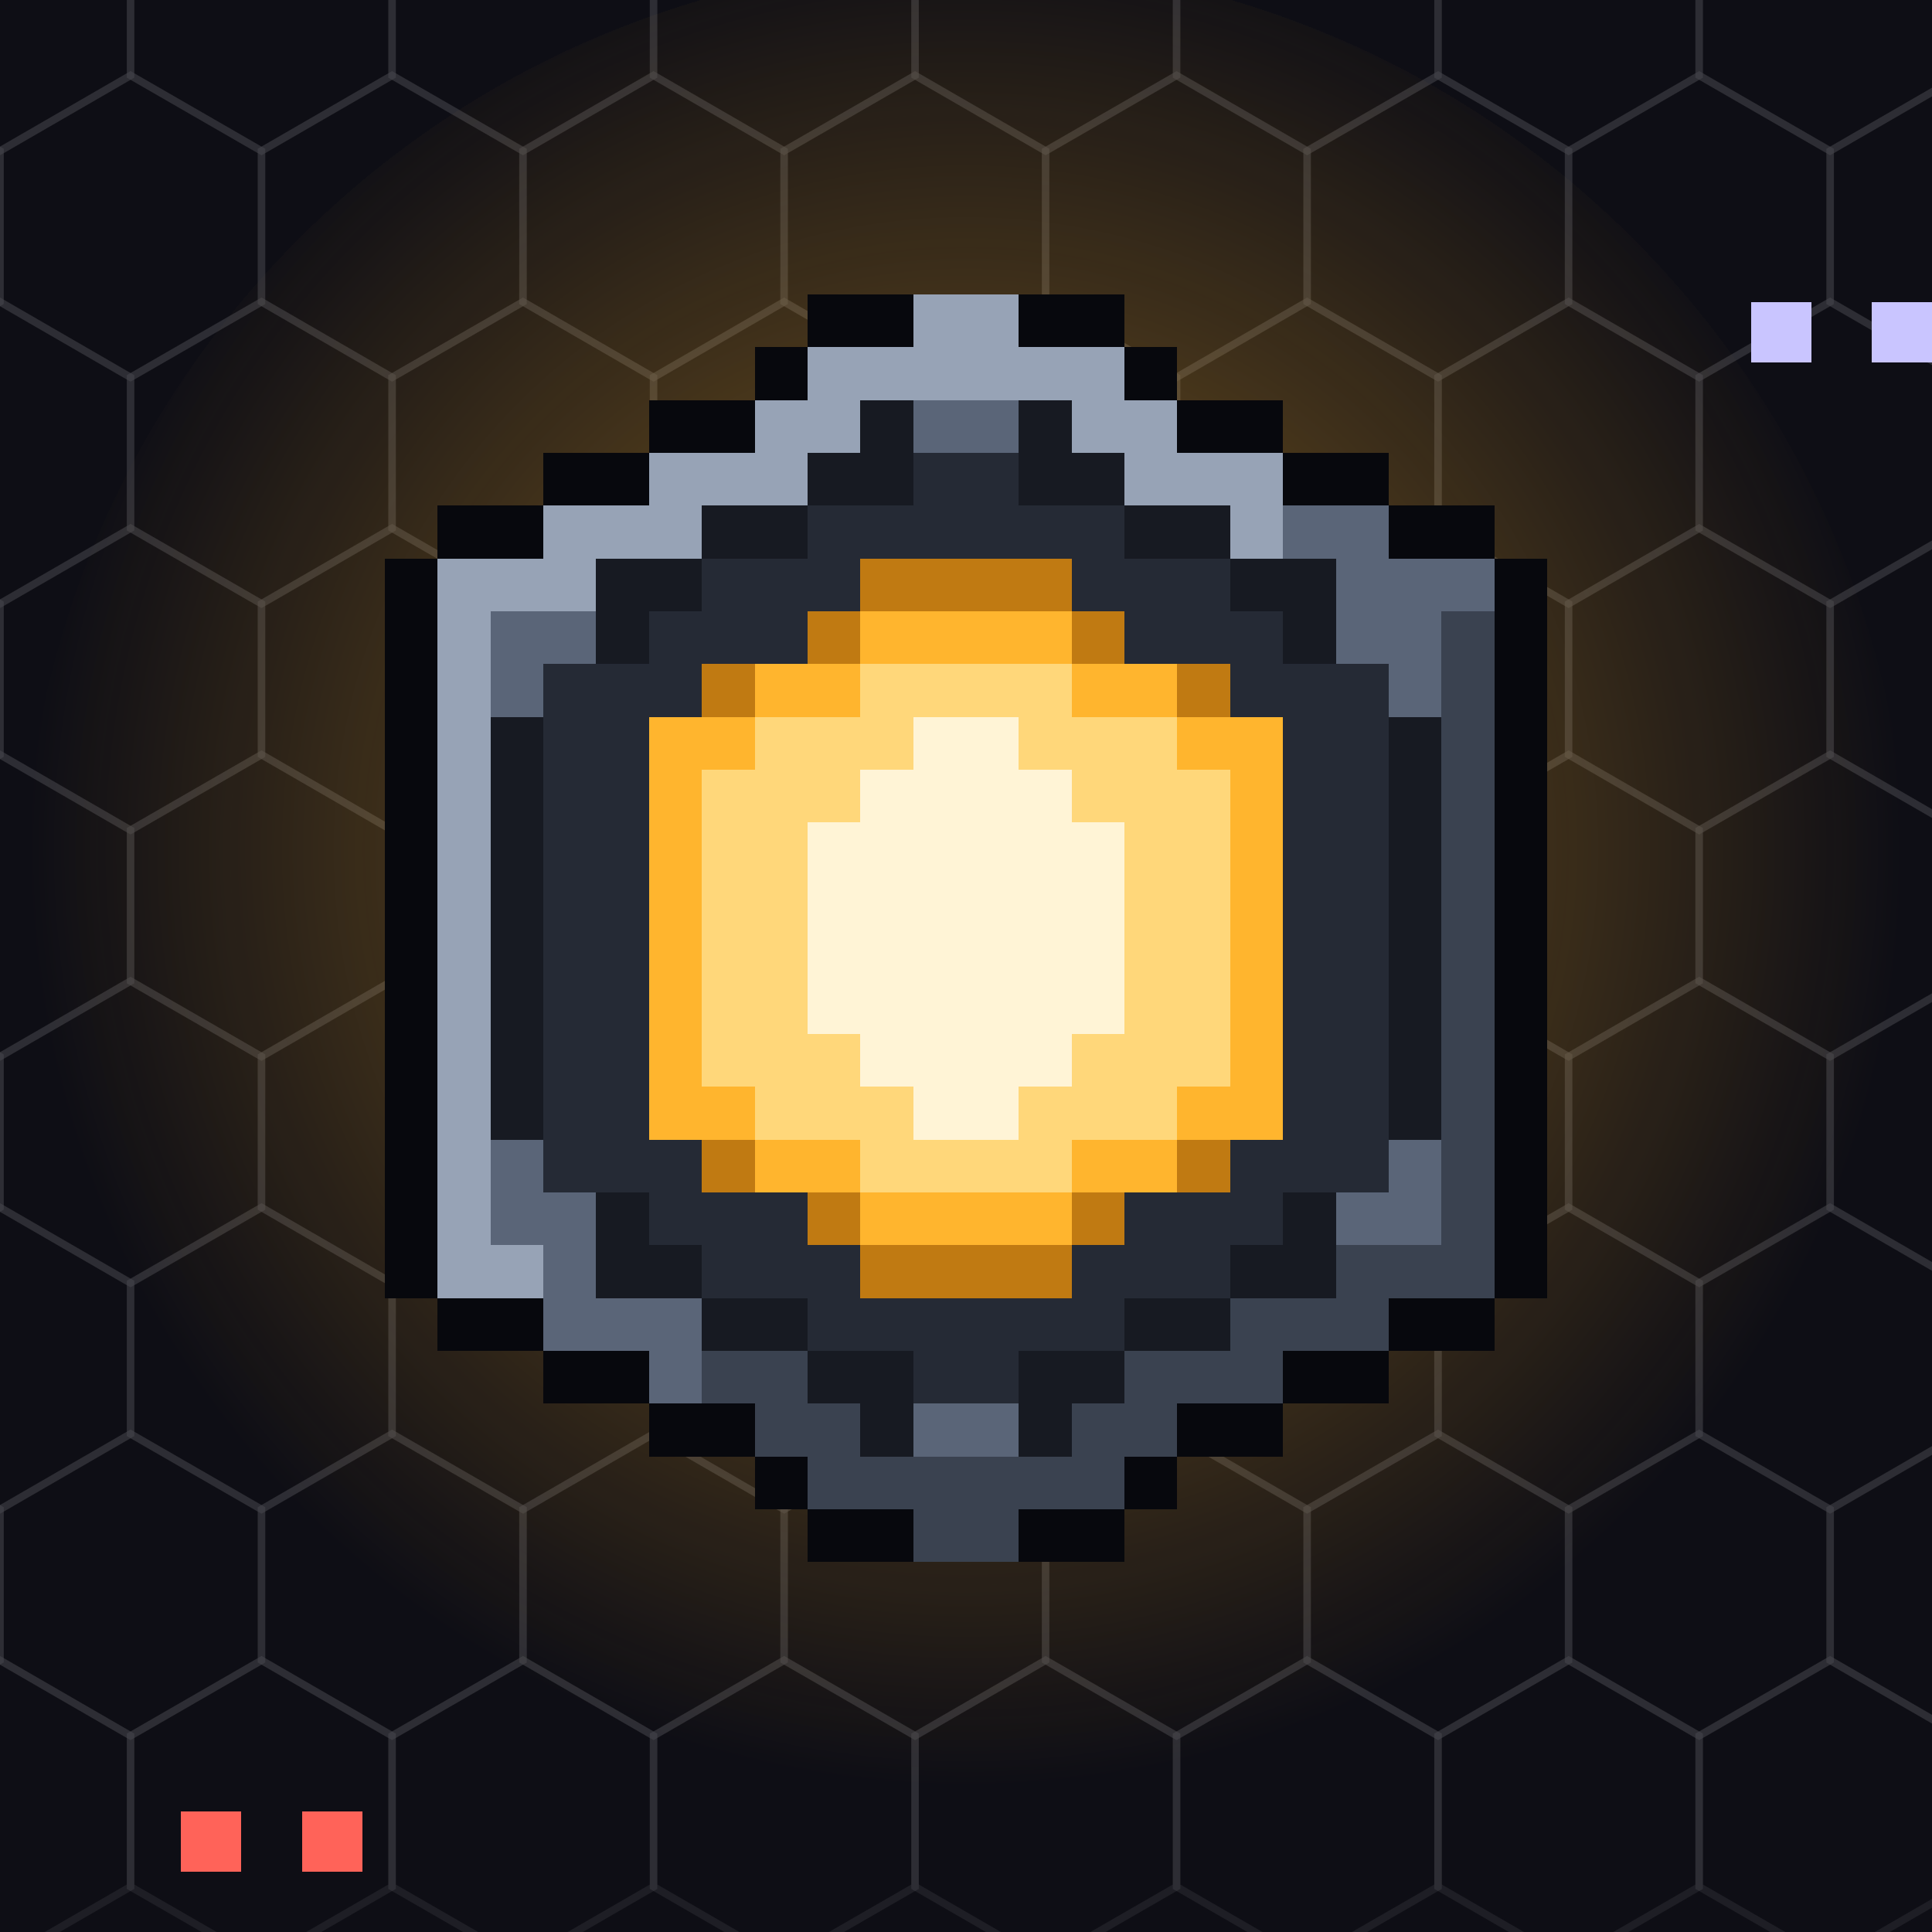
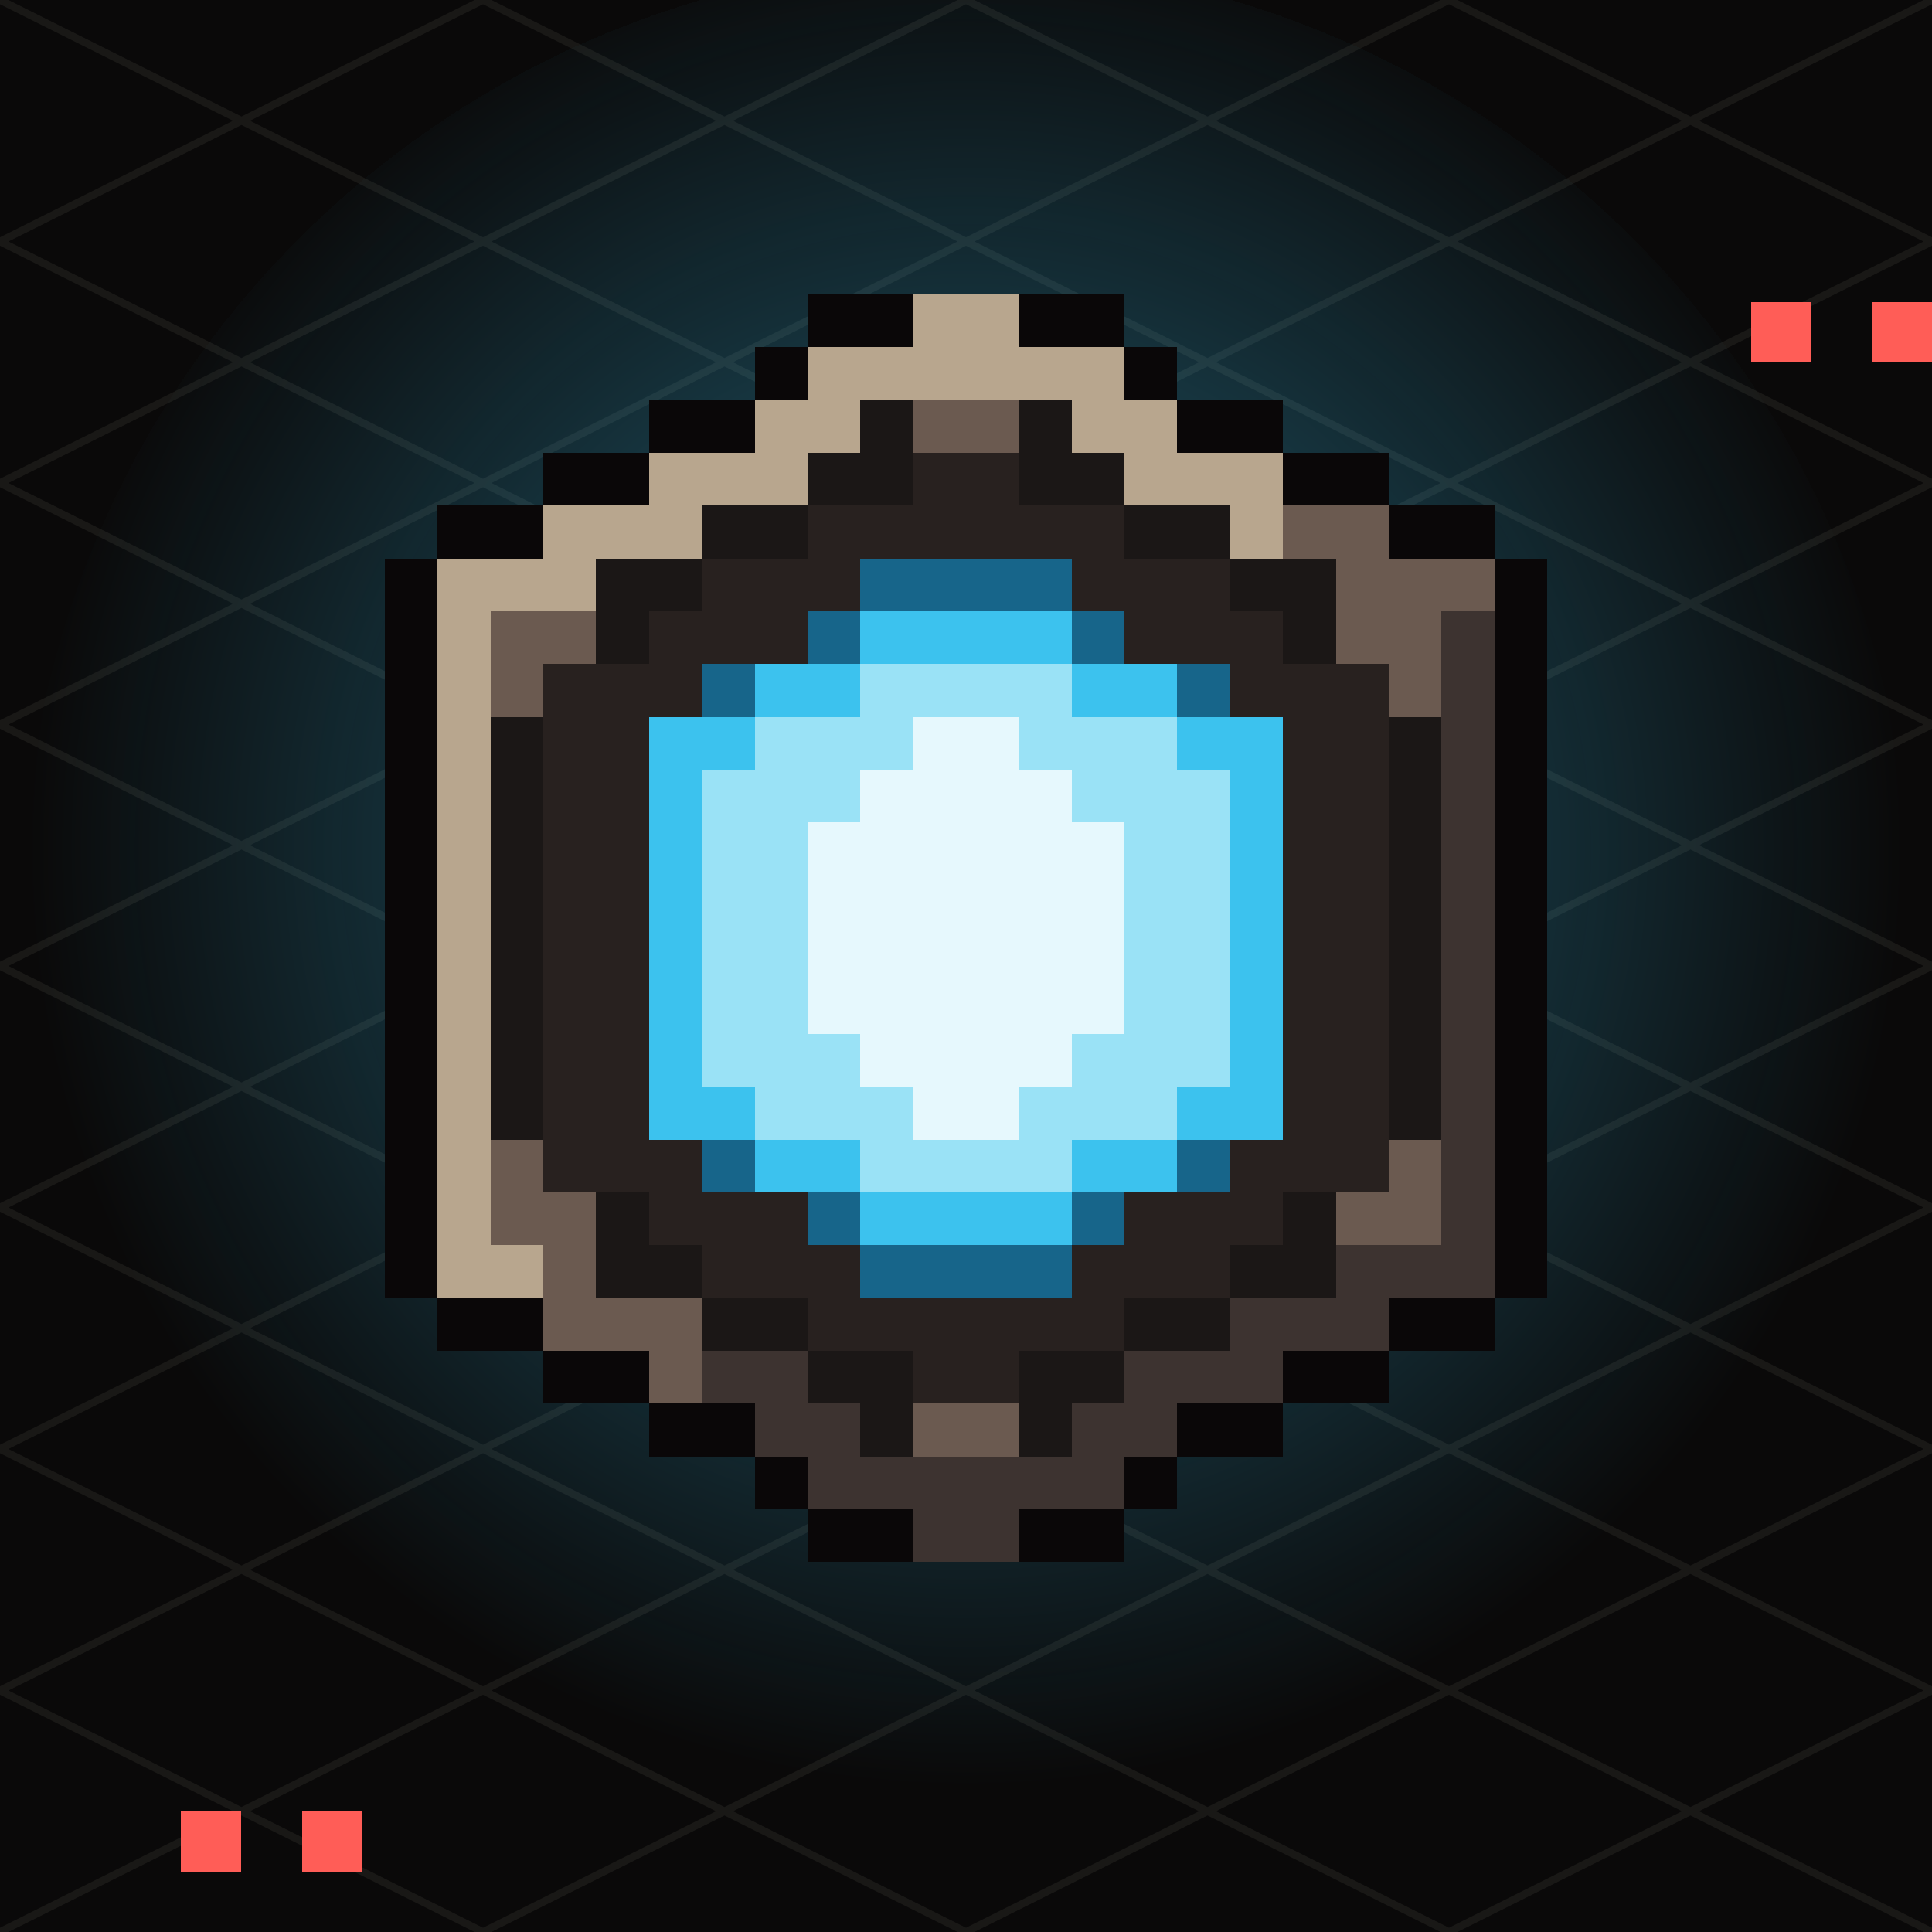
<svg xmlns="http://www.w3.org/2000/svg" viewBox="0 0 512 512" shape-rendering="crispEdges">
  <defs>
    <radialGradient id="g" cx="50%" cy="47%" r="50%">
-       <stop offset="0" stop-color="#ffb52e" stop-opacity=".5" />
-       <stop offset="1" stop-color="#ffb52e" stop-opacity="0" />
+       <stop offset="0" stop-color="#3cc2ee" stop-opacity=".5" />
+       <stop offset="1" stop-color="#3cc2ee" stop-opacity="0" />
    </radialGradient>
  </defs>
-   <rect width="512" height="512" fill="#0e0e15" />
-   <g fill="none" stroke="#ffffff" stroke-opacity=".07" stroke-width="2" shape-rendering="geometricPrecision">
-     <polygon points="-34.6,-100.0 0.0,-80.0 0.0,-40.0 -34.6,-20.0 -69.3,-40.0 -69.3,-80.0" />
-     <polygon points="34.6,-100.0 69.3,-80.0 69.3,-40.0 34.6,-20.0 -0.0,-40.0 0.0,-80.0" />
-     <polygon points="103.9,-100.0 138.6,-80.0 138.6,-40.0 103.9,-20.0 69.3,-40.0 69.3,-80.0" />
-     <polygon points="173.2,-100.0 207.8,-80.0 207.8,-40.0 173.2,-20.0 138.6,-40.0 138.6,-80.0" />
-     <polygon points="242.5,-100.0 277.1,-80.0 277.1,-40.0 242.5,-20.0 207.8,-40.0 207.8,-80.0" />
-     <polygon points="311.8,-100.0 346.4,-80.0 346.4,-40.0 311.8,-20.0 277.1,-40.0 277.1,-80.0" />
-     <polygon points="381.1,-100.0 415.7,-80.0 415.7,-40.0 381.1,-20.0 346.4,-40.0 346.4,-80.0" />
-     <polygon points="450.3,-100.0 485.0,-80.0 485.0,-40.0 450.3,-20.0 415.7,-40.0 415.7,-80.0" />
-     <polygon points="519.6,-100.0 554.3,-80.0 554.3,-40.0 519.6,-20.0 485.0,-40.0 485.0,-80.0" />
-     <polygon points="-69.3,-40.0 -34.6,-20.0 -34.6,20.0 -69.3,40.0 -103.9,20.0 -103.9,-20.0" />
-     <polygon points="0.0,-40.0 34.6,-20.0 34.6,20.0 0.0,40.0 -34.6,20.0 -34.6,-20.0" />
-     <polygon points="69.3,-40.0 103.9,-20.0 103.9,20.0 69.3,40.0 34.6,20.0 34.6,-20.0" />
-     <polygon points="138.6,-40.0 173.2,-20.0 173.2,20.0 138.6,40.0 103.9,20.0 103.9,-20.0" />
-     <polygon points="207.8,-40.0 242.5,-20.0 242.5,20.0 207.8,40.0 173.2,20.0 173.2,-20.0" />
-     <polygon points="277.1,-40.0 311.8,-20.0 311.8,20.0 277.1,40.0 242.5,20.0 242.5,-20.0" />
-     <polygon points="346.4,-40.0 381.1,-20.0 381.1,20.0 346.4,40.0 311.8,20.0 311.8,-20.0" />
-     <polygon points="415.7,-40.0 450.3,-20.0 450.3,20.0 415.7,40.0 381.1,20.0 381.1,-20.0" />
-     <polygon points="485.0,-40.0 519.6,-20.0 519.6,20.0 485.0,40.0 450.3,20.0 450.3,-20.0" />
-     <polygon points="-34.6,20.0 0.0,40.0 0.0,80.0 -34.6,100.0 -69.3,80.0 -69.3,40.0" />
-     <polygon points="34.6,20.0 69.3,40.0 69.3,80.0 34.6,100.0 -0.0,80.0 0.0,40.0" />
-     <polygon points="103.9,20.0 138.6,40.0 138.6,80.0 103.9,100.0 69.3,80.0 69.3,40.0" />
-     <polygon points="173.2,20.0 207.8,40.0 207.8,80.0 173.2,100.0 138.6,80.0 138.6,40.0" />
-     <polygon points="242.5,20.0 277.1,40.0 277.1,80.0 242.5,100.0 207.8,80.0 207.8,40.0" />
-     <polygon points="311.8,20.0 346.4,40.0 346.4,80.0 311.8,100.0 277.1,80.0 277.1,40.0" />
-     <polygon points="381.1,20.0 415.7,40.0 415.7,80.0 381.1,100.0 346.4,80.0 346.4,40.0" />
-     <polygon points="450.3,20.0 485.0,40.0 485.0,80.0 450.3,100.0 415.7,80.0 415.7,40.0" />
-     <polygon points="519.6,20.0 554.3,40.0 554.3,80.0 519.6,100.0 485.0,80.0 485.0,40.0" />
-     <polygon points="-69.3,80.0 -34.6,100.0 -34.6,140.0 -69.3,160.0 -103.9,140.0 -103.9,100.0" />
-     <polygon points="0.0,80.0 34.6,100.0 34.6,140.0 0.0,160.0 -34.6,140.0 -34.6,100.0" />
-     <polygon points="69.3,80.0 103.9,100.0 103.9,140.0 69.3,160.0 34.6,140.0 34.6,100.0" />
-     <polygon points="138.6,80.0 173.2,100.0 173.2,140.0 138.6,160.0 103.9,140.0 103.9,100.0" />
-     <polygon points="207.8,80.0 242.5,100.0 242.5,140.0 207.8,160.0 173.2,140.0 173.2,100.0" />
-     <polygon points="277.1,80.0 311.8,100.0 311.8,140.0 277.1,160.0 242.5,140.0 242.5,100.0" />
-     <polygon points="346.4,80.0 381.1,100.0 381.1,140.0 346.4,160.0 311.8,140.0 311.8,100.0" />
-     <polygon points="415.7,80.0 450.3,100.0 450.3,140.0 415.7,160.0 381.1,140.0 381.1,100.0" />
-     <polygon points="485.0,80.0 519.6,100.0 519.6,140.0 485.0,160.0 450.3,140.0 450.3,100.0" />
-     <polygon points="-34.6,140.0 0.0,160.0 0.0,200.0 -34.6,220.0 -69.3,200.0 -69.3,160.0" />
-     <polygon points="34.6,140.0 69.3,160.0 69.3,200.0 34.6,220.0 -0.0,200.0 0.0,160.0" />
-     <polygon points="103.9,140.0 138.6,160.0 138.6,200.0 103.9,220.0 69.3,200.0 69.3,160.0" />
-     <polygon points="173.2,140.0 207.8,160.0 207.8,200.0 173.2,220.0 138.6,200.0 138.6,160.0" />
-     <polygon points="242.5,140.0 277.1,160.0 277.1,200.0 242.5,220.0 207.8,200.0 207.8,160.0" />
-     <polygon points="311.8,140.0 346.4,160.0 346.4,200.0 311.8,220.0 277.1,200.0 277.1,160.0" />
-     <polygon points="381.1,140.0 415.7,160.0 415.7,200.0 381.1,220.0 346.4,200.0 346.4,160.0" />
-     <polygon points="450.3,140.0 485.0,160.0 485.0,200.0 450.3,220.0 415.7,200.0 415.7,160.0" />
-     <polygon points="519.6,140.0 554.3,160.0 554.3,200.0 519.6,220.0 485.0,200.0 485.0,160.0" />
-     <polygon points="-69.3,200.0 -34.6,220.0 -34.6,260.0 -69.3,280.0 -103.9,260.0 -103.9,220.0" />
-     <polygon points="0.0,200.0 34.6,220.0 34.6,260.0 0.0,280.0 -34.6,260.0 -34.6,220.0" />
-     <polygon points="69.3,200.0 103.9,220.0 103.9,260.0 69.3,280.0 34.6,260.0 34.6,220.0" />
-     <polygon points="138.6,200.0 173.2,220.0 173.2,260.0 138.6,280.0 103.9,260.0 103.9,220.0" />
-     <polygon points="207.8,200.0 242.5,220.0 242.5,260.0 207.8,280.0 173.2,260.0 173.2,220.0" />
-     <polygon points="277.1,200.0 311.8,220.0 311.8,260.0 277.1,280.0 242.5,260.0 242.5,220.0" />
-     <polygon points="346.4,200.0 381.1,220.0 381.1,260.0 346.4,280.0 311.8,260.0 311.8,220.0" />
-     <polygon points="415.7,200.0 450.3,220.0 450.3,260.0 415.7,280.0 381.1,260.0 381.1,220.0" />
-     <polygon points="485.0,200.0 519.6,220.0 519.6,260.0 485.0,280.0 450.3,260.0 450.3,220.0" />
-     <polygon points="-34.6,260.0 0.0,280.0 0.0,320.0 -34.6,340.0 -69.3,320.0 -69.3,280.0" />
-     <polygon points="34.6,260.0 69.3,280.0 69.3,320.0 34.6,340.0 -0.0,320.0 0.0,280.0" />
-     <polygon points="103.9,260.0 138.6,280.0 138.6,320.0 103.9,340.0 69.3,320.0 69.3,280.0" />
-     <polygon points="173.2,260.0 207.8,280.0 207.8,320.0 173.2,340.0 138.6,320.0 138.6,280.0" />
-     <polygon points="242.5,260.0 277.1,280.0 277.1,320.0 242.5,340.0 207.8,320.0 207.8,280.0" />
-     <polygon points="311.8,260.0 346.4,280.0 346.4,320.0 311.8,340.0 277.1,320.0 277.1,280.0" />
-     <polygon points="381.1,260.0 415.7,280.0 415.7,320.0 381.1,340.0 346.4,320.0 346.4,280.0" />
-     <polygon points="450.3,260.0 485.0,280.0 485.0,320.0 450.3,340.0 415.7,320.0 415.7,280.0" />
-     <polygon points="519.6,260.0 554.3,280.0 554.3,320.0 519.6,340.0 485.0,320.0 485.0,280.0" />
-     <polygon points="-69.3,320.0 -34.6,340.0 -34.6,380.0 -69.3,400.0 -103.9,380.0 -103.9,340.0" />
-     <polygon points="0.0,320.0 34.6,340.0 34.6,380.0 0.0,400.0 -34.6,380.0 -34.6,340.0" />
-     <polygon points="69.3,320.0 103.9,340.0 103.9,380.0 69.3,400.0 34.6,380.0 34.6,340.0" />
-     <polygon points="138.6,320.0 173.2,340.0 173.2,380.0 138.6,400.0 103.9,380.0 103.9,340.0" />
-     <polygon points="207.8,320.0 242.5,340.0 242.5,380.0 207.8,400.0 173.2,380.0 173.2,340.0" />
-     <polygon points="277.1,320.0 311.8,340.0 311.8,380.0 277.1,400.0 242.5,380.0 242.5,340.0" />
-     <polygon points="346.4,320.0 381.1,340.0 381.1,380.0 346.4,400.0 311.8,380.0 311.8,340.0" />
-     <polygon points="415.7,320.0 450.3,340.0 450.3,380.0 415.7,400.0 381.1,380.0 381.1,340.0" />
-     <polygon points="485.0,320.0 519.6,340.0 519.6,380.0 485.0,400.0 450.3,380.0 450.3,340.0" />
-     <polygon points="-34.6,380.0 0.0,400.0 0.0,440.0 -34.6,460.0 -69.3,440.0 -69.3,400.0" />
-     <polygon points="34.6,380.0 69.3,400.0 69.3,440.0 34.6,460.0 -0.0,440.0 0.0,400.0" />
-     <polygon points="103.9,380.0 138.6,400.0 138.6,440.0 103.9,460.0 69.3,440.0 69.3,400.0" />
-     <polygon points="173.2,380.0 207.8,400.0 207.8,440.0 173.2,460.0 138.6,440.0 138.6,400.0" />
-     <polygon points="242.5,380.0 277.1,400.0 277.1,440.0 242.5,460.0 207.8,440.0 207.8,400.0" />
-     <polygon points="311.8,380.0 346.4,400.0 346.4,440.0 311.8,460.0 277.1,440.0 277.1,400.0" />
-     <polygon points="381.1,380.0 415.7,400.0 415.7,440.0 381.1,460.0 346.4,440.0 346.4,400.0" />
-     <polygon points="450.3,380.0 485.0,400.0 485.0,440.0 450.3,460.0 415.7,440.0 415.7,400.0" />
-     <polygon points="519.6,380.0 554.3,400.0 554.3,440.0 519.6,460.0 485.0,440.0 485.0,400.0" />
-     <polygon points="-69.3,440.0 -34.6,460.0 -34.6,500.0 -69.3,520.0 -103.9,500.0 -103.9,460.0" />
-     <polygon points="0.0,440.0 34.6,460.0 34.6,500.0 0.0,520.0 -34.6,500.0 -34.6,460.0" />
-     <polygon points="69.3,440.0 103.9,460.0 103.9,500.0 69.3,520.0 34.6,500.0 34.6,460.0" />
-     <polygon points="138.6,440.0 173.2,460.0 173.2,500.0 138.6,520.0 103.9,500.0 103.9,460.0" />
-     <polygon points="207.8,440.0 242.5,460.0 242.5,500.0 207.8,520.0 173.2,500.0 173.2,460.0" />
-     <polygon points="277.1,440.0 311.8,460.0 311.8,500.0 277.1,520.0 242.5,500.0 242.5,460.0" />
-     <polygon points="346.4,440.0 381.1,460.0 381.1,500.0 346.4,520.0 311.8,500.0 311.8,460.0" />
-     <polygon points="415.7,440.0 450.3,460.0 450.3,500.0 415.7,520.0 381.1,500.0 381.1,460.0" />
-     <polygon points="485.0,440.0 519.6,460.0 519.6,500.0 485.0,520.0 450.3,500.0 450.3,460.0" />
-   </g>
+   <rect width="512" height="512" fill="#0a0909" />
+   <path fill="none" stroke="#eee4d4" stroke-opacity=".07" stroke-width="2" shape-rendering="geometricPrecision" d="M0,-512 L512,-256 M0,-512 L512,-768 M0,-448 L512,-192 M0,-448 L512,-704 M0,-384 L512,-128 M0,-384 L512,-640 M0,-320 L512,-64 M0,-320 L512,-576 M0,-256 L512,0 M0,-256 L512,-512 M0,-192 L512,64 M0,-192 L512,-448 M0,-128 L512,128 M0,-128 L512,-384 M0,-64 L512,192 M0,-64 L512,-320 M0,0 L512,256 M0,0 L512,-256 M0,64 L512,320 M0,64 L512,-192 M0,128 L512,384 M0,128 L512,-128 M0,192 L512,448 M0,192 L512,-64 M0,256 L512,512 M0,256 L512,0 M0,320 L512,576 M0,320 L512,64 M0,384 L512,640 M0,384 L512,128 M0,448 L512,704 M0,448 L512,192 M0,512 L512,768 M0,512 L512,256 M0,576 L512,832 M0,576 L512,320 M0,640 L512,896 M0,640 L512,384 M0,704 L512,960 M0,704 L512,448 M0,768 L512,1024 M0,768 L512,512 M0,832 L512,1088 M0,832 L512,576 M0,896 L512,1152 M0,896 L512,640 M0,960 L512,1216 M0,960 L512,704 M0,1024 L512,1280 M0,1024 L512,768" />
  <circle cx="256" cy="240" r="250" fill="url(#g)" />
-   <rect x="214" y="78" width="28" height="14" fill="#07080d" />
-   <rect x="242" y="78" width="28" height="14" fill="#97a3b6" />
-   <rect x="270" y="78" width="28" height="14" fill="#07080d" />
-   <rect x="200" y="92" width="14" height="14" fill="#07080d" />
-   <rect x="214" y="92" width="84" height="14" fill="#97a3b6" />
-   <rect x="298" y="92" width="14" height="14" fill="#07080d" />
-   <rect x="172" y="106" width="28" height="14" fill="#07080d" />
-   <rect x="200" y="106" width="28" height="14" fill="#97a3b6" />
-   <rect x="228" y="106" width="14" height="14" fill="#171a22" />
-   <rect x="242" y="106" width="28" height="14" fill="#5a6578" />
-   <rect x="270" y="106" width="14" height="14" fill="#171a22" />
-   <rect x="284" y="106" width="28" height="14" fill="#97a3b6" />
-   <rect x="312" y="106" width="28" height="14" fill="#07080d" />
-   <rect x="144" y="120" width="28" height="14" fill="#07080d" />
-   <rect x="172" y="120" width="42" height="14" fill="#97a3b6" />
-   <rect x="214" y="120" width="28" height="14" fill="#171a22" />
-   <rect x="242" y="120" width="28" height="14" fill="#252a35" />
-   <rect x="270" y="120" width="28" height="14" fill="#171a22" />
-   <rect x="298" y="120" width="42" height="14" fill="#97a3b6" />
-   <rect x="340" y="120" width="28" height="14" fill="#07080d" />
-   <rect x="116" y="134" width="28" height="14" fill="#07080d" />
-   <rect x="144" y="134" width="42" height="14" fill="#97a3b6" />
-   <rect x="186" y="134" width="28" height="14" fill="#171a22" />
-   <rect x="214" y="134" width="84" height="14" fill="#252a35" />
-   <rect x="298" y="134" width="28" height="14" fill="#171a22" />
-   <rect x="326" y="134" width="14" height="14" fill="#97a3b6" />
-   <rect x="340" y="134" width="28" height="14" fill="#5a6578" />
-   <rect x="368" y="134" width="28" height="14" fill="#07080d" />
-   <rect x="102" y="148" width="14" height="14" fill="#07080d" />
-   <rect x="116" y="148" width="42" height="14" fill="#97a3b6" />
-   <rect x="158" y="148" width="28" height="14" fill="#171a22" />
-   <rect x="186" y="148" width="42" height="14" fill="#252a35" />
-   <rect x="228" y="148" width="56" height="14" fill="#c07a12" />
-   <rect x="284" y="148" width="42" height="14" fill="#252a35" />
-   <rect x="326" y="148" width="28" height="14" fill="#171a22" />
-   <rect x="354" y="148" width="42" height="14" fill="#5a6578" />
-   <rect x="396" y="148" width="14" height="14" fill="#07080d" />
-   <rect x="102" y="162" width="14" height="14" fill="#07080d" />
-   <rect x="116" y="162" width="14" height="14" fill="#97a3b6" />
-   <rect x="130" y="162" width="28" height="14" fill="#5a6578" />
-   <rect x="158" y="162" width="14" height="14" fill="#171a22" />
-   <rect x="172" y="162" width="42" height="14" fill="#252a35" />
-   <rect x="214" y="162" width="14" height="14" fill="#c07a12" />
-   <rect x="228" y="162" width="56" height="14" fill="#ffb52e" />
-   <rect x="284" y="162" width="14" height="14" fill="#c07a12" />
-   <rect x="298" y="162" width="42" height="14" fill="#252a35" />
-   <rect x="340" y="162" width="14" height="14" fill="#171a22" />
-   <rect x="354" y="162" width="28" height="14" fill="#5a6578" />
-   <rect x="382" y="162" width="14" height="14" fill="#3a4250" />
-   <rect x="396" y="162" width="14" height="14" fill="#07080d" />
-   <rect x="102" y="176" width="14" height="14" fill="#07080d" />
-   <rect x="116" y="176" width="14" height="14" fill="#97a3b6" />
-   <rect x="130" y="176" width="14" height="14" fill="#5a6578" />
-   <rect x="144" y="176" width="42" height="14" fill="#252a35" />
-   <rect x="186" y="176" width="14" height="14" fill="#c07a12" />
-   <rect x="200" y="176" width="28" height="14" fill="#ffb52e" />
-   <rect x="228" y="176" width="56" height="14" fill="#ffd77a" />
-   <rect x="284" y="176" width="28" height="14" fill="#ffb52e" />
-   <rect x="312" y="176" width="14" height="14" fill="#c07a12" />
-   <rect x="326" y="176" width="42" height="14" fill="#252a35" />
-   <rect x="368" y="176" width="14" height="14" fill="#5a6578" />
-   <rect x="382" y="176" width="14" height="14" fill="#3a4250" />
-   <rect x="396" y="176" width="14" height="14" fill="#07080d" />
-   <rect x="102" y="190" width="14" height="14" fill="#07080d" />
-   <rect x="116" y="190" width="14" height="14" fill="#97a3b6" />
-   <rect x="130" y="190" width="14" height="14" fill="#171a22" />
-   <rect x="144" y="190" width="28" height="14" fill="#252a35" />
-   <rect x="172" y="190" width="28" height="14" fill="#ffb52e" />
-   <rect x="200" y="190" width="42" height="14" fill="#ffd77a" />
-   <rect x="242" y="190" width="28" height="14" fill="#fff4d6" />
-   <rect x="270" y="190" width="42" height="14" fill="#ffd77a" />
-   <rect x="312" y="190" width="28" height="14" fill="#ffb52e" />
-   <rect x="340" y="190" width="28" height="14" fill="#252a35" />
-   <rect x="368" y="190" width="14" height="14" fill="#171a22" />
-   <rect x="382" y="190" width="14" height="14" fill="#3a4250" />
-   <rect x="396" y="190" width="14" height="14" fill="#07080d" />
-   <rect x="102" y="204" width="14" height="14" fill="#07080d" />
-   <rect x="116" y="204" width="14" height="14" fill="#97a3b6" />
-   <rect x="130" y="204" width="14" height="14" fill="#171a22" />
-   <rect x="144" y="204" width="28" height="14" fill="#252a35" />
-   <rect x="172" y="204" width="14" height="14" fill="#ffb52e" />
-   <rect x="186" y="204" width="42" height="14" fill="#ffd77a" />
-   <rect x="228" y="204" width="56" height="14" fill="#fff4d6" />
-   <rect x="284" y="204" width="42" height="14" fill="#ffd77a" />
-   <rect x="326" y="204" width="14" height="14" fill="#ffb52e" />
-   <rect x="340" y="204" width="28" height="14" fill="#252a35" />
-   <rect x="368" y="204" width="14" height="14" fill="#171a22" />
-   <rect x="382" y="204" width="14" height="14" fill="#3a4250" />
-   <rect x="396" y="204" width="14" height="14" fill="#07080d" />
-   <rect x="102" y="218" width="14" height="14" fill="#07080d" />
-   <rect x="116" y="218" width="14" height="14" fill="#97a3b6" />
-   <rect x="130" y="218" width="14" height="14" fill="#171a22" />
-   <rect x="144" y="218" width="28" height="14" fill="#252a35" />
-   <rect x="172" y="218" width="14" height="14" fill="#ffb52e" />
-   <rect x="186" y="218" width="28" height="14" fill="#ffd77a" />
-   <rect x="214" y="218" width="84" height="14" fill="#fff4d6" />
-   <rect x="298" y="218" width="28" height="14" fill="#ffd77a" />
-   <rect x="326" y="218" width="14" height="14" fill="#ffb52e" />
-   <rect x="340" y="218" width="28" height="14" fill="#252a35" />
-   <rect x="368" y="218" width="14" height="14" fill="#171a22" />
-   <rect x="382" y="218" width="14" height="14" fill="#3a4250" />
-   <rect x="396" y="218" width="14" height="14" fill="#07080d" />
-   <rect x="102" y="232" width="14" height="14" fill="#07080d" />
-   <rect x="116" y="232" width="14" height="14" fill="#97a3b6" />
-   <rect x="130" y="232" width="14" height="14" fill="#171a22" />
-   <rect x="144" y="232" width="28" height="14" fill="#252a35" />
-   <rect x="172" y="232" width="14" height="14" fill="#ffb52e" />
-   <rect x="186" y="232" width="28" height="14" fill="#ffd77a" />
-   <rect x="214" y="232" width="84" height="14" fill="#fff4d6" />
-   <rect x="298" y="232" width="28" height="14" fill="#ffd77a" />
-   <rect x="326" y="232" width="14" height="14" fill="#ffb52e" />
-   <rect x="340" y="232" width="28" height="14" fill="#252a35" />
-   <rect x="368" y="232" width="14" height="14" fill="#171a22" />
-   <rect x="382" y="232" width="14" height="14" fill="#3a4250" />
-   <rect x="396" y="232" width="14" height="14" fill="#07080d" />
-   <rect x="102" y="246" width="14" height="14" fill="#07080d" />
-   <rect x="116" y="246" width="14" height="14" fill="#97a3b6" />
-   <rect x="130" y="246" width="14" height="14" fill="#171a22" />
-   <rect x="144" y="246" width="28" height="14" fill="#252a35" />
-   <rect x="172" y="246" width="14" height="14" fill="#ffb52e" />
-   <rect x="186" y="246" width="28" height="14" fill="#ffd77a" />
-   <rect x="214" y="246" width="84" height="14" fill="#fff4d6" />
-   <rect x="298" y="246" width="28" height="14" fill="#ffd77a" />
-   <rect x="326" y="246" width="14" height="14" fill="#ffb52e" />
-   <rect x="340" y="246" width="28" height="14" fill="#252a35" />
-   <rect x="368" y="246" width="14" height="14" fill="#171a22" />
-   <rect x="382" y="246" width="14" height="14" fill="#3a4250" />
-   <rect x="396" y="246" width="14" height="14" fill="#07080d" />
-   <rect x="102" y="260" width="14" height="14" fill="#07080d" />
-   <rect x="116" y="260" width="14" height="14" fill="#97a3b6" />
-   <rect x="130" y="260" width="14" height="14" fill="#171a22" />
-   <rect x="144" y="260" width="28" height="14" fill="#252a35" />
-   <rect x="172" y="260" width="14" height="14" fill="#ffb52e" />
-   <rect x="186" y="260" width="28" height="14" fill="#ffd77a" />
-   <rect x="214" y="260" width="84" height="14" fill="#fff4d6" />
-   <rect x="298" y="260" width="28" height="14" fill="#ffd77a" />
-   <rect x="326" y="260" width="14" height="14" fill="#ffb52e" />
-   <rect x="340" y="260" width="28" height="14" fill="#252a35" />
-   <rect x="368" y="260" width="14" height="14" fill="#171a22" />
-   <rect x="382" y="260" width="14" height="14" fill="#3a4250" />
-   <rect x="396" y="260" width="14" height="14" fill="#07080d" />
-   <rect x="102" y="274" width="14" height="14" fill="#07080d" />
-   <rect x="116" y="274" width="14" height="14" fill="#97a3b6" />
-   <rect x="130" y="274" width="14" height="14" fill="#171a22" />
-   <rect x="144" y="274" width="28" height="14" fill="#252a35" />
-   <rect x="172" y="274" width="14" height="14" fill="#ffb52e" />
-   <rect x="186" y="274" width="42" height="14" fill="#ffd77a" />
-   <rect x="228" y="274" width="56" height="14" fill="#fff4d6" />
-   <rect x="284" y="274" width="42" height="14" fill="#ffd77a" />
-   <rect x="326" y="274" width="14" height="14" fill="#ffb52e" />
-   <rect x="340" y="274" width="28" height="14" fill="#252a35" />
-   <rect x="368" y="274" width="14" height="14" fill="#171a22" />
-   <rect x="382" y="274" width="14" height="14" fill="#3a4250" />
-   <rect x="396" y="274" width="14" height="14" fill="#07080d" />
-   <rect x="102" y="288" width="14" height="14" fill="#07080d" />
-   <rect x="116" y="288" width="14" height="14" fill="#97a3b6" />
-   <rect x="130" y="288" width="14" height="14" fill="#171a22" />
-   <rect x="144" y="288" width="28" height="14" fill="#252a35" />
-   <rect x="172" y="288" width="28" height="14" fill="#ffb52e" />
-   <rect x="200" y="288" width="42" height="14" fill="#ffd77a" />
-   <rect x="242" y="288" width="28" height="14" fill="#fff4d6" />
-   <rect x="270" y="288" width="42" height="14" fill="#ffd77a" />
-   <rect x="312" y="288" width="28" height="14" fill="#ffb52e" />
-   <rect x="340" y="288" width="28" height="14" fill="#252a35" />
-   <rect x="368" y="288" width="14" height="14" fill="#171a22" />
-   <rect x="382" y="288" width="14" height="14" fill="#3a4250" />
-   <rect x="396" y="288" width="14" height="14" fill="#07080d" />
-   <rect x="102" y="302" width="14" height="14" fill="#07080d" />
-   <rect x="116" y="302" width="14" height="14" fill="#97a3b6" />
-   <rect x="130" y="302" width="14" height="14" fill="#5a6578" />
-   <rect x="144" y="302" width="42" height="14" fill="#252a35" />
-   <rect x="186" y="302" width="14" height="14" fill="#c07a12" />
-   <rect x="200" y="302" width="28" height="14" fill="#ffb52e" />
-   <rect x="228" y="302" width="56" height="14" fill="#ffd77a" />
-   <rect x="284" y="302" width="28" height="14" fill="#ffb52e" />
-   <rect x="312" y="302" width="14" height="14" fill="#c07a12" />
-   <rect x="326" y="302" width="42" height="14" fill="#252a35" />
-   <rect x="368" y="302" width="14" height="14" fill="#5a6578" />
-   <rect x="382" y="302" width="14" height="14" fill="#3a4250" />
-   <rect x="396" y="302" width="14" height="14" fill="#07080d" />
-   <rect x="102" y="316" width="14" height="14" fill="#07080d" />
-   <rect x="116" y="316" width="14" height="14" fill="#97a3b6" />
-   <rect x="130" y="316" width="28" height="14" fill="#5a6578" />
-   <rect x="158" y="316" width="14" height="14" fill="#171a22" />
-   <rect x="172" y="316" width="42" height="14" fill="#252a35" />
-   <rect x="214" y="316" width="14" height="14" fill="#c07a12" />
-   <rect x="228" y="316" width="56" height="14" fill="#ffb52e" />
-   <rect x="284" y="316" width="14" height="14" fill="#c07a12" />
-   <rect x="298" y="316" width="42" height="14" fill="#252a35" />
-   <rect x="340" y="316" width="14" height="14" fill="#171a22" />
-   <rect x="354" y="316" width="28" height="14" fill="#5a6578" />
-   <rect x="382" y="316" width="14" height="14" fill="#3a4250" />
-   <rect x="396" y="316" width="14" height="14" fill="#07080d" />
-   <rect x="102" y="330" width="14" height="14" fill="#07080d" />
-   <rect x="116" y="330" width="28" height="14" fill="#97a3b6" />
-   <rect x="144" y="330" width="14" height="14" fill="#5a6578" />
-   <rect x="158" y="330" width="28" height="14" fill="#171a22" />
-   <rect x="186" y="330" width="42" height="14" fill="#252a35" />
-   <rect x="228" y="330" width="56" height="14" fill="#c07a12" />
-   <rect x="284" y="330" width="42" height="14" fill="#252a35" />
-   <rect x="326" y="330" width="28" height="14" fill="#171a22" />
-   <rect x="354" y="330" width="42" height="14" fill="#3a4250" />
-   <rect x="396" y="330" width="14" height="14" fill="#07080d" />
-   <rect x="116" y="344" width="28" height="14" fill="#07080d" />
-   <rect x="144" y="344" width="42" height="14" fill="#5a6578" />
-   <rect x="186" y="344" width="28" height="14" fill="#171a22" />
-   <rect x="214" y="344" width="84" height="14" fill="#252a35" />
-   <rect x="298" y="344" width="28" height="14" fill="#171a22" />
-   <rect x="326" y="344" width="42" height="14" fill="#3a4250" />
-   <rect x="368" y="344" width="28" height="14" fill="#07080d" />
-   <rect x="144" y="358" width="28" height="14" fill="#07080d" />
-   <rect x="172" y="358" width="14" height="14" fill="#5a6578" />
-   <rect x="186" y="358" width="28" height="14" fill="#3a4250" />
-   <rect x="214" y="358" width="28" height="14" fill="#171a22" />
-   <rect x="242" y="358" width="28" height="14" fill="#252a35" />
-   <rect x="270" y="358" width="28" height="14" fill="#171a22" />
-   <rect x="298" y="358" width="42" height="14" fill="#3a4250" />
-   <rect x="340" y="358" width="28" height="14" fill="#07080d" />
-   <rect x="172" y="372" width="28" height="14" fill="#07080d" />
-   <rect x="200" y="372" width="28" height="14" fill="#3a4250" />
-   <rect x="228" y="372" width="14" height="14" fill="#171a22" />
-   <rect x="242" y="372" width="28" height="14" fill="#5a6578" />
-   <rect x="270" y="372" width="14" height="14" fill="#171a22" />
-   <rect x="284" y="372" width="28" height="14" fill="#3a4250" />
-   <rect x="312" y="372" width="28" height="14" fill="#07080d" />
-   <rect x="200" y="386" width="14" height="14" fill="#07080d" />
-   <rect x="214" y="386" width="84" height="14" fill="#3a4250" />
-   <rect x="298" y="386" width="14" height="14" fill="#07080d" />
-   <rect x="214" y="400" width="28" height="14" fill="#07080d" />
-   <rect x="242" y="400" width="28" height="14" fill="#3a4250" />
-   <rect x="270" y="400" width="28" height="14" fill="#07080d" />
-   <rect x="48" y="480" width="16" height="16" fill="#ff6359" />
-   <rect x="80" y="480" width="16" height="16" fill="#ff6359" />
-   <rect x="464" y="80" width="16" height="16" fill="#c9c5ff" />
-   <rect x="496" y="80" width="16" height="16" fill="#c9c5ff" />
+   <rect x="214" y="78" width="28" height="14" fill="#0a0708" />
+   <rect x="242" y="78" width="28" height="14" fill="#b8a68e" />
+   <rect x="270" y="78" width="28" height="14" fill="#0a0708" />
+   <rect x="200" y="92" width="14" height="14" fill="#0a0708" />
+   <rect x="214" y="92" width="84" height="14" fill="#b8a68e" />
+   <rect x="298" y="92" width="14" height="14" fill="#0a0708" />
+   <rect x="172" y="106" width="28" height="14" fill="#0a0708" />
+   <rect x="200" y="106" width="28" height="14" fill="#b8a68e" />
+   <rect x="228" y="106" width="14" height="14" fill="#1b1716" />
+   <rect x="242" y="106" width="28" height="14" fill="#6b5a50" />
+   <rect x="270" y="106" width="14" height="14" fill="#1b1716" />
+   <rect x="284" y="106" width="28" height="14" fill="#b8a68e" />
+   <rect x="312" y="106" width="28" height="14" fill="#0a0708" />
+   <rect x="144" y="120" width="28" height="14" fill="#0a0708" />
+   <rect x="172" y="120" width="42" height="14" fill="#b8a68e" />
+   <rect x="214" y="120" width="28" height="14" fill="#1b1716" />
+   <rect x="242" y="120" width="28" height="14" fill="#28211f" />
+   <rect x="270" y="120" width="28" height="14" fill="#1b1716" />
+   <rect x="298" y="120" width="42" height="14" fill="#b8a68e" />
+   <rect x="340" y="120" width="28" height="14" fill="#0a0708" />
+   <rect x="116" y="134" width="28" height="14" fill="#0a0708" />
+   <rect x="144" y="134" width="42" height="14" fill="#b8a68e" />
+   <rect x="186" y="134" width="28" height="14" fill="#1b1716" />
+   <rect x="214" y="134" width="84" height="14" fill="#28211f" />
+   <rect x="298" y="134" width="28" height="14" fill="#1b1716" />
+   <rect x="326" y="134" width="14" height="14" fill="#b8a68e" />
+   <rect x="340" y="134" width="28" height="14" fill="#6b5a50" />
+   <rect x="368" y="134" width="28" height="14" fill="#0a0708" />
+   <rect x="102" y="148" width="14" height="14" fill="#0a0708" />
+   <rect x="116" y="148" width="42" height="14" fill="#b8a68e" />
+   <rect x="158" y="148" width="28" height="14" fill="#1b1716" />
+   <rect x="186" y="148" width="42" height="14" fill="#28211f" />
+   <rect x="228" y="148" width="56" height="14" fill="#17658a" />
+   <rect x="284" y="148" width="42" height="14" fill="#28211f" />
+   <rect x="326" y="148" width="28" height="14" fill="#1b1716" />
+   <rect x="354" y="148" width="42" height="14" fill="#6b5a50" />
+   <rect x="396" y="148" width="14" height="14" fill="#0a0708" />
+   <rect x="102" y="162" width="14" height="14" fill="#0a0708" />
+   <rect x="116" y="162" width="14" height="14" fill="#b8a68e" />
+   <rect x="130" y="162" width="28" height="14" fill="#6b5a50" />
+   <rect x="158" y="162" width="14" height="14" fill="#1b1716" />
+   <rect x="172" y="162" width="42" height="14" fill="#28211f" />
+   <rect x="214" y="162" width="14" height="14" fill="#17658a" />
+   <rect x="228" y="162" width="56" height="14" fill="#3cc2ee" />
+   <rect x="284" y="162" width="14" height="14" fill="#17658a" />
+   <rect x="298" y="162" width="42" height="14" fill="#28211f" />
+   <rect x="340" y="162" width="14" height="14" fill="#1b1716" />
+   <rect x="354" y="162" width="28" height="14" fill="#6b5a50" />
+   <rect x="382" y="162" width="14" height="14" fill="#3d3330" />
+   <rect x="396" y="162" width="14" height="14" fill="#0a0708" />
+   <rect x="102" y="176" width="14" height="14" fill="#0a0708" />
+   <rect x="116" y="176" width="14" height="14" fill="#b8a68e" />
+   <rect x="130" y="176" width="14" height="14" fill="#6b5a50" />
+   <rect x="144" y="176" width="42" height="14" fill="#28211f" />
+   <rect x="186" y="176" width="14" height="14" fill="#17658a" />
+   <rect x="200" y="176" width="28" height="14" fill="#3cc2ee" />
+   <rect x="228" y="176" width="56" height="14" fill="#9ae2f6" />
+   <rect x="284" y="176" width="28" height="14" fill="#3cc2ee" />
+   <rect x="312" y="176" width="14" height="14" fill="#17658a" />
+   <rect x="326" y="176" width="42" height="14" fill="#28211f" />
+   <rect x="368" y="176" width="14" height="14" fill="#6b5a50" />
+   <rect x="382" y="176" width="14" height="14" fill="#3d3330" />
+   <rect x="396" y="176" width="14" height="14" fill="#0a0708" />
+   <rect x="102" y="190" width="14" height="14" fill="#0a0708" />
+   <rect x="116" y="190" width="14" height="14" fill="#b8a68e" />
+   <rect x="130" y="190" width="14" height="14" fill="#1b1716" />
+   <rect x="144" y="190" width="28" height="14" fill="#28211f" />
+   <rect x="172" y="190" width="28" height="14" fill="#3cc2ee" />
+   <rect x="200" y="190" width="42" height="14" fill="#9ae2f6" />
+   <rect x="242" y="190" width="28" height="14" fill="#e6f8fd" />
+   <rect x="270" y="190" width="42" height="14" fill="#9ae2f6" />
+   <rect x="312" y="190" width="28" height="14" fill="#3cc2ee" />
+   <rect x="340" y="190" width="28" height="14" fill="#28211f" />
+   <rect x="368" y="190" width="14" height="14" fill="#1b1716" />
+   <rect x="382" y="190" width="14" height="14" fill="#3d3330" />
+   <rect x="396" y="190" width="14" height="14" fill="#0a0708" />
+   <rect x="102" y="204" width="14" height="14" fill="#0a0708" />
+   <rect x="116" y="204" width="14" height="14" fill="#b8a68e" />
+   <rect x="130" y="204" width="14" height="14" fill="#1b1716" />
+   <rect x="144" y="204" width="28" height="14" fill="#28211f" />
+   <rect x="172" y="204" width="14" height="14" fill="#3cc2ee" />
+   <rect x="186" y="204" width="42" height="14" fill="#9ae2f6" />
+   <rect x="228" y="204" width="56" height="14" fill="#e6f8fd" />
+   <rect x="284" y="204" width="42" height="14" fill="#9ae2f6" />
+   <rect x="326" y="204" width="14" height="14" fill="#3cc2ee" />
+   <rect x="340" y="204" width="28" height="14" fill="#28211f" />
+   <rect x="368" y="204" width="14" height="14" fill="#1b1716" />
+   <rect x="382" y="204" width="14" height="14" fill="#3d3330" />
+   <rect x="396" y="204" width="14" height="14" fill="#0a0708" />
+   <rect x="102" y="218" width="14" height="14" fill="#0a0708" />
+   <rect x="116" y="218" width="14" height="14" fill="#b8a68e" />
+   <rect x="130" y="218" width="14" height="14" fill="#1b1716" />
+   <rect x="144" y="218" width="28" height="14" fill="#28211f" />
+   <rect x="172" y="218" width="14" height="14" fill="#3cc2ee" />
+   <rect x="186" y="218" width="28" height="14" fill="#9ae2f6" />
+   <rect x="214" y="218" width="84" height="14" fill="#e6f8fd" />
+   <rect x="298" y="218" width="28" height="14" fill="#9ae2f6" />
+   <rect x="326" y="218" width="14" height="14" fill="#3cc2ee" />
+   <rect x="340" y="218" width="28" height="14" fill="#28211f" />
+   <rect x="368" y="218" width="14" height="14" fill="#1b1716" />
+   <rect x="382" y="218" width="14" height="14" fill="#3d3330" />
+   <rect x="396" y="218" width="14" height="14" fill="#0a0708" />
+   <rect x="102" y="232" width="14" height="14" fill="#0a0708" />
+   <rect x="116" y="232" width="14" height="14" fill="#b8a68e" />
+   <rect x="130" y="232" width="14" height="14" fill="#1b1716" />
+   <rect x="144" y="232" width="28" height="14" fill="#28211f" />
+   <rect x="172" y="232" width="14" height="14" fill="#3cc2ee" />
+   <rect x="186" y="232" width="28" height="14" fill="#9ae2f6" />
+   <rect x="214" y="232" width="84" height="14" fill="#e6f8fd" />
+   <rect x="298" y="232" width="28" height="14" fill="#9ae2f6" />
+   <rect x="326" y="232" width="14" height="14" fill="#3cc2ee" />
+   <rect x="340" y="232" width="28" height="14" fill="#28211f" />
+   <rect x="368" y="232" width="14" height="14" fill="#1b1716" />
+   <rect x="382" y="232" width="14" height="14" fill="#3d3330" />
+   <rect x="396" y="232" width="14" height="14" fill="#0a0708" />
+   <rect x="102" y="246" width="14" height="14" fill="#0a0708" />
+   <rect x="116" y="246" width="14" height="14" fill="#b8a68e" />
+   <rect x="130" y="246" width="14" height="14" fill="#1b1716" />
+   <rect x="144" y="246" width="28" height="14" fill="#28211f" />
+   <rect x="172" y="246" width="14" height="14" fill="#3cc2ee" />
+   <rect x="186" y="246" width="28" height="14" fill="#9ae2f6" />
+   <rect x="214" y="246" width="84" height="14" fill="#e6f8fd" />
+   <rect x="298" y="246" width="28" height="14" fill="#9ae2f6" />
+   <rect x="326" y="246" width="14" height="14" fill="#3cc2ee" />
+   <rect x="340" y="246" width="28" height="14" fill="#28211f" />
+   <rect x="368" y="246" width="14" height="14" fill="#1b1716" />
+   <rect x="382" y="246" width="14" height="14" fill="#3d3330" />
+   <rect x="396" y="246" width="14" height="14" fill="#0a0708" />
+   <rect x="102" y="260" width="14" height="14" fill="#0a0708" />
+   <rect x="116" y="260" width="14" height="14" fill="#b8a68e" />
+   <rect x="130" y="260" width="14" height="14" fill="#1b1716" />
+   <rect x="144" y="260" width="28" height="14" fill="#28211f" />
+   <rect x="172" y="260" width="14" height="14" fill="#3cc2ee" />
+   <rect x="186" y="260" width="28" height="14" fill="#9ae2f6" />
+   <rect x="214" y="260" width="84" height="14" fill="#e6f8fd" />
+   <rect x="298" y="260" width="28" height="14" fill="#9ae2f6" />
+   <rect x="326" y="260" width="14" height="14" fill="#3cc2ee" />
+   <rect x="340" y="260" width="28" height="14" fill="#28211f" />
+   <rect x="368" y="260" width="14" height="14" fill="#1b1716" />
+   <rect x="382" y="260" width="14" height="14" fill="#3d3330" />
+   <rect x="396" y="260" width="14" height="14" fill="#0a0708" />
+   <rect x="102" y="274" width="14" height="14" fill="#0a0708" />
+   <rect x="116" y="274" width="14" height="14" fill="#b8a68e" />
+   <rect x="130" y="274" width="14" height="14" fill="#1b1716" />
+   <rect x="144" y="274" width="28" height="14" fill="#28211f" />
+   <rect x="172" y="274" width="14" height="14" fill="#3cc2ee" />
+   <rect x="186" y="274" width="42" height="14" fill="#9ae2f6" />
+   <rect x="228" y="274" width="56" height="14" fill="#e6f8fd" />
+   <rect x="284" y="274" width="42" height="14" fill="#9ae2f6" />
+   <rect x="326" y="274" width="14" height="14" fill="#3cc2ee" />
+   <rect x="340" y="274" width="28" height="14" fill="#28211f" />
+   <rect x="368" y="274" width="14" height="14" fill="#1b1716" />
+   <rect x="382" y="274" width="14" height="14" fill="#3d3330" />
+   <rect x="396" y="274" width="14" height="14" fill="#0a0708" />
+   <rect x="102" y="288" width="14" height="14" fill="#0a0708" />
+   <rect x="116" y="288" width="14" height="14" fill="#b8a68e" />
+   <rect x="130" y="288" width="14" height="14" fill="#1b1716" />
+   <rect x="144" y="288" width="28" height="14" fill="#28211f" />
+   <rect x="172" y="288" width="28" height="14" fill="#3cc2ee" />
+   <rect x="200" y="288" width="42" height="14" fill="#9ae2f6" />
+   <rect x="242" y="288" width="28" height="14" fill="#e6f8fd" />
+   <rect x="270" y="288" width="42" height="14" fill="#9ae2f6" />
+   <rect x="312" y="288" width="28" height="14" fill="#3cc2ee" />
+   <rect x="340" y="288" width="28" height="14" fill="#28211f" />
+   <rect x="368" y="288" width="14" height="14" fill="#1b1716" />
+   <rect x="382" y="288" width="14" height="14" fill="#3d3330" />
+   <rect x="396" y="288" width="14" height="14" fill="#0a0708" />
+   <rect x="102" y="302" width="14" height="14" fill="#0a0708" />
+   <rect x="116" y="302" width="14" height="14" fill="#b8a68e" />
+   <rect x="130" y="302" width="14" height="14" fill="#6b5a50" />
+   <rect x="144" y="302" width="42" height="14" fill="#28211f" />
+   <rect x="186" y="302" width="14" height="14" fill="#17658a" />
+   <rect x="200" y="302" width="28" height="14" fill="#3cc2ee" />
+   <rect x="228" y="302" width="56" height="14" fill="#9ae2f6" />
+   <rect x="284" y="302" width="28" height="14" fill="#3cc2ee" />
+   <rect x="312" y="302" width="14" height="14" fill="#17658a" />
+   <rect x="326" y="302" width="42" height="14" fill="#28211f" />
+   <rect x="368" y="302" width="14" height="14" fill="#6b5a50" />
+   <rect x="382" y="302" width="14" height="14" fill="#3d3330" />
+   <rect x="396" y="302" width="14" height="14" fill="#0a0708" />
+   <rect x="102" y="316" width="14" height="14" fill="#0a0708" />
+   <rect x="116" y="316" width="14" height="14" fill="#b8a68e" />
+   <rect x="130" y="316" width="28" height="14" fill="#6b5a50" />
+   <rect x="158" y="316" width="14" height="14" fill="#1b1716" />
+   <rect x="172" y="316" width="42" height="14" fill="#28211f" />
+   <rect x="214" y="316" width="14" height="14" fill="#17658a" />
+   <rect x="228" y="316" width="56" height="14" fill="#3cc2ee" />
+   <rect x="284" y="316" width="14" height="14" fill="#17658a" />
+   <rect x="298" y="316" width="42" height="14" fill="#28211f" />
+   <rect x="340" y="316" width="14" height="14" fill="#1b1716" />
+   <rect x="354" y="316" width="28" height="14" fill="#6b5a50" />
+   <rect x="382" y="316" width="14" height="14" fill="#3d3330" />
+   <rect x="396" y="316" width="14" height="14" fill="#0a0708" />
+   <rect x="102" y="330" width="14" height="14" fill="#0a0708" />
+   <rect x="116" y="330" width="28" height="14" fill="#b8a68e" />
+   <rect x="144" y="330" width="14" height="14" fill="#6b5a50" />
+   <rect x="158" y="330" width="28" height="14" fill="#1b1716" />
+   <rect x="186" y="330" width="42" height="14" fill="#28211f" />
+   <rect x="228" y="330" width="56" height="14" fill="#17658a" />
+   <rect x="284" y="330" width="42" height="14" fill="#28211f" />
+   <rect x="326" y="330" width="28" height="14" fill="#1b1716" />
+   <rect x="354" y="330" width="42" height="14" fill="#3d3330" />
+   <rect x="396" y="330" width="14" height="14" fill="#0a0708" />
+   <rect x="116" y="344" width="28" height="14" fill="#0a0708" />
+   <rect x="144" y="344" width="42" height="14" fill="#6b5a50" />
+   <rect x="186" y="344" width="28" height="14" fill="#1b1716" />
+   <rect x="214" y="344" width="84" height="14" fill="#28211f" />
+   <rect x="298" y="344" width="28" height="14" fill="#1b1716" />
+   <rect x="326" y="344" width="42" height="14" fill="#3d3330" />
+   <rect x="368" y="344" width="28" height="14" fill="#0a0708" />
+   <rect x="144" y="358" width="28" height="14" fill="#0a0708" />
+   <rect x="172" y="358" width="14" height="14" fill="#6b5a50" />
+   <rect x="186" y="358" width="28" height="14" fill="#3d3330" />
+   <rect x="214" y="358" width="28" height="14" fill="#1b1716" />
+   <rect x="242" y="358" width="28" height="14" fill="#28211f" />
+   <rect x="270" y="358" width="28" height="14" fill="#1b1716" />
+   <rect x="298" y="358" width="42" height="14" fill="#3d3330" />
+   <rect x="340" y="358" width="28" height="14" fill="#0a0708" />
+   <rect x="172" y="372" width="28" height="14" fill="#0a0708" />
+   <rect x="200" y="372" width="28" height="14" fill="#3d3330" />
+   <rect x="228" y="372" width="14" height="14" fill="#1b1716" />
+   <rect x="242" y="372" width="28" height="14" fill="#6b5a50" />
+   <rect x="270" y="372" width="14" height="14" fill="#1b1716" />
+   <rect x="284" y="372" width="28" height="14" fill="#3d3330" />
+   <rect x="312" y="372" width="28" height="14" fill="#0a0708" />
+   <rect x="200" y="386" width="14" height="14" fill="#0a0708" />
+   <rect x="214" y="386" width="84" height="14" fill="#3d3330" />
+   <rect x="298" y="386" width="14" height="14" fill="#0a0708" />
+   <rect x="214" y="400" width="28" height="14" fill="#0a0708" />
+   <rect x="242" y="400" width="28" height="14" fill="#3d3330" />
+   <rect x="270" y="400" width="28" height="14" fill="#0a0708" />
+   <rect x="48" y="480" width="16" height="16" fill="#ff5d57" />
+   <rect x="80" y="480" width="16" height="16" fill="#ff5d57" />
+   <rect x="464" y="80" width="16" height="16" fill="#ff5d57" />
+   <rect x="496" y="80" width="16" height="16" fill="#ff5d57" />
</svg>
